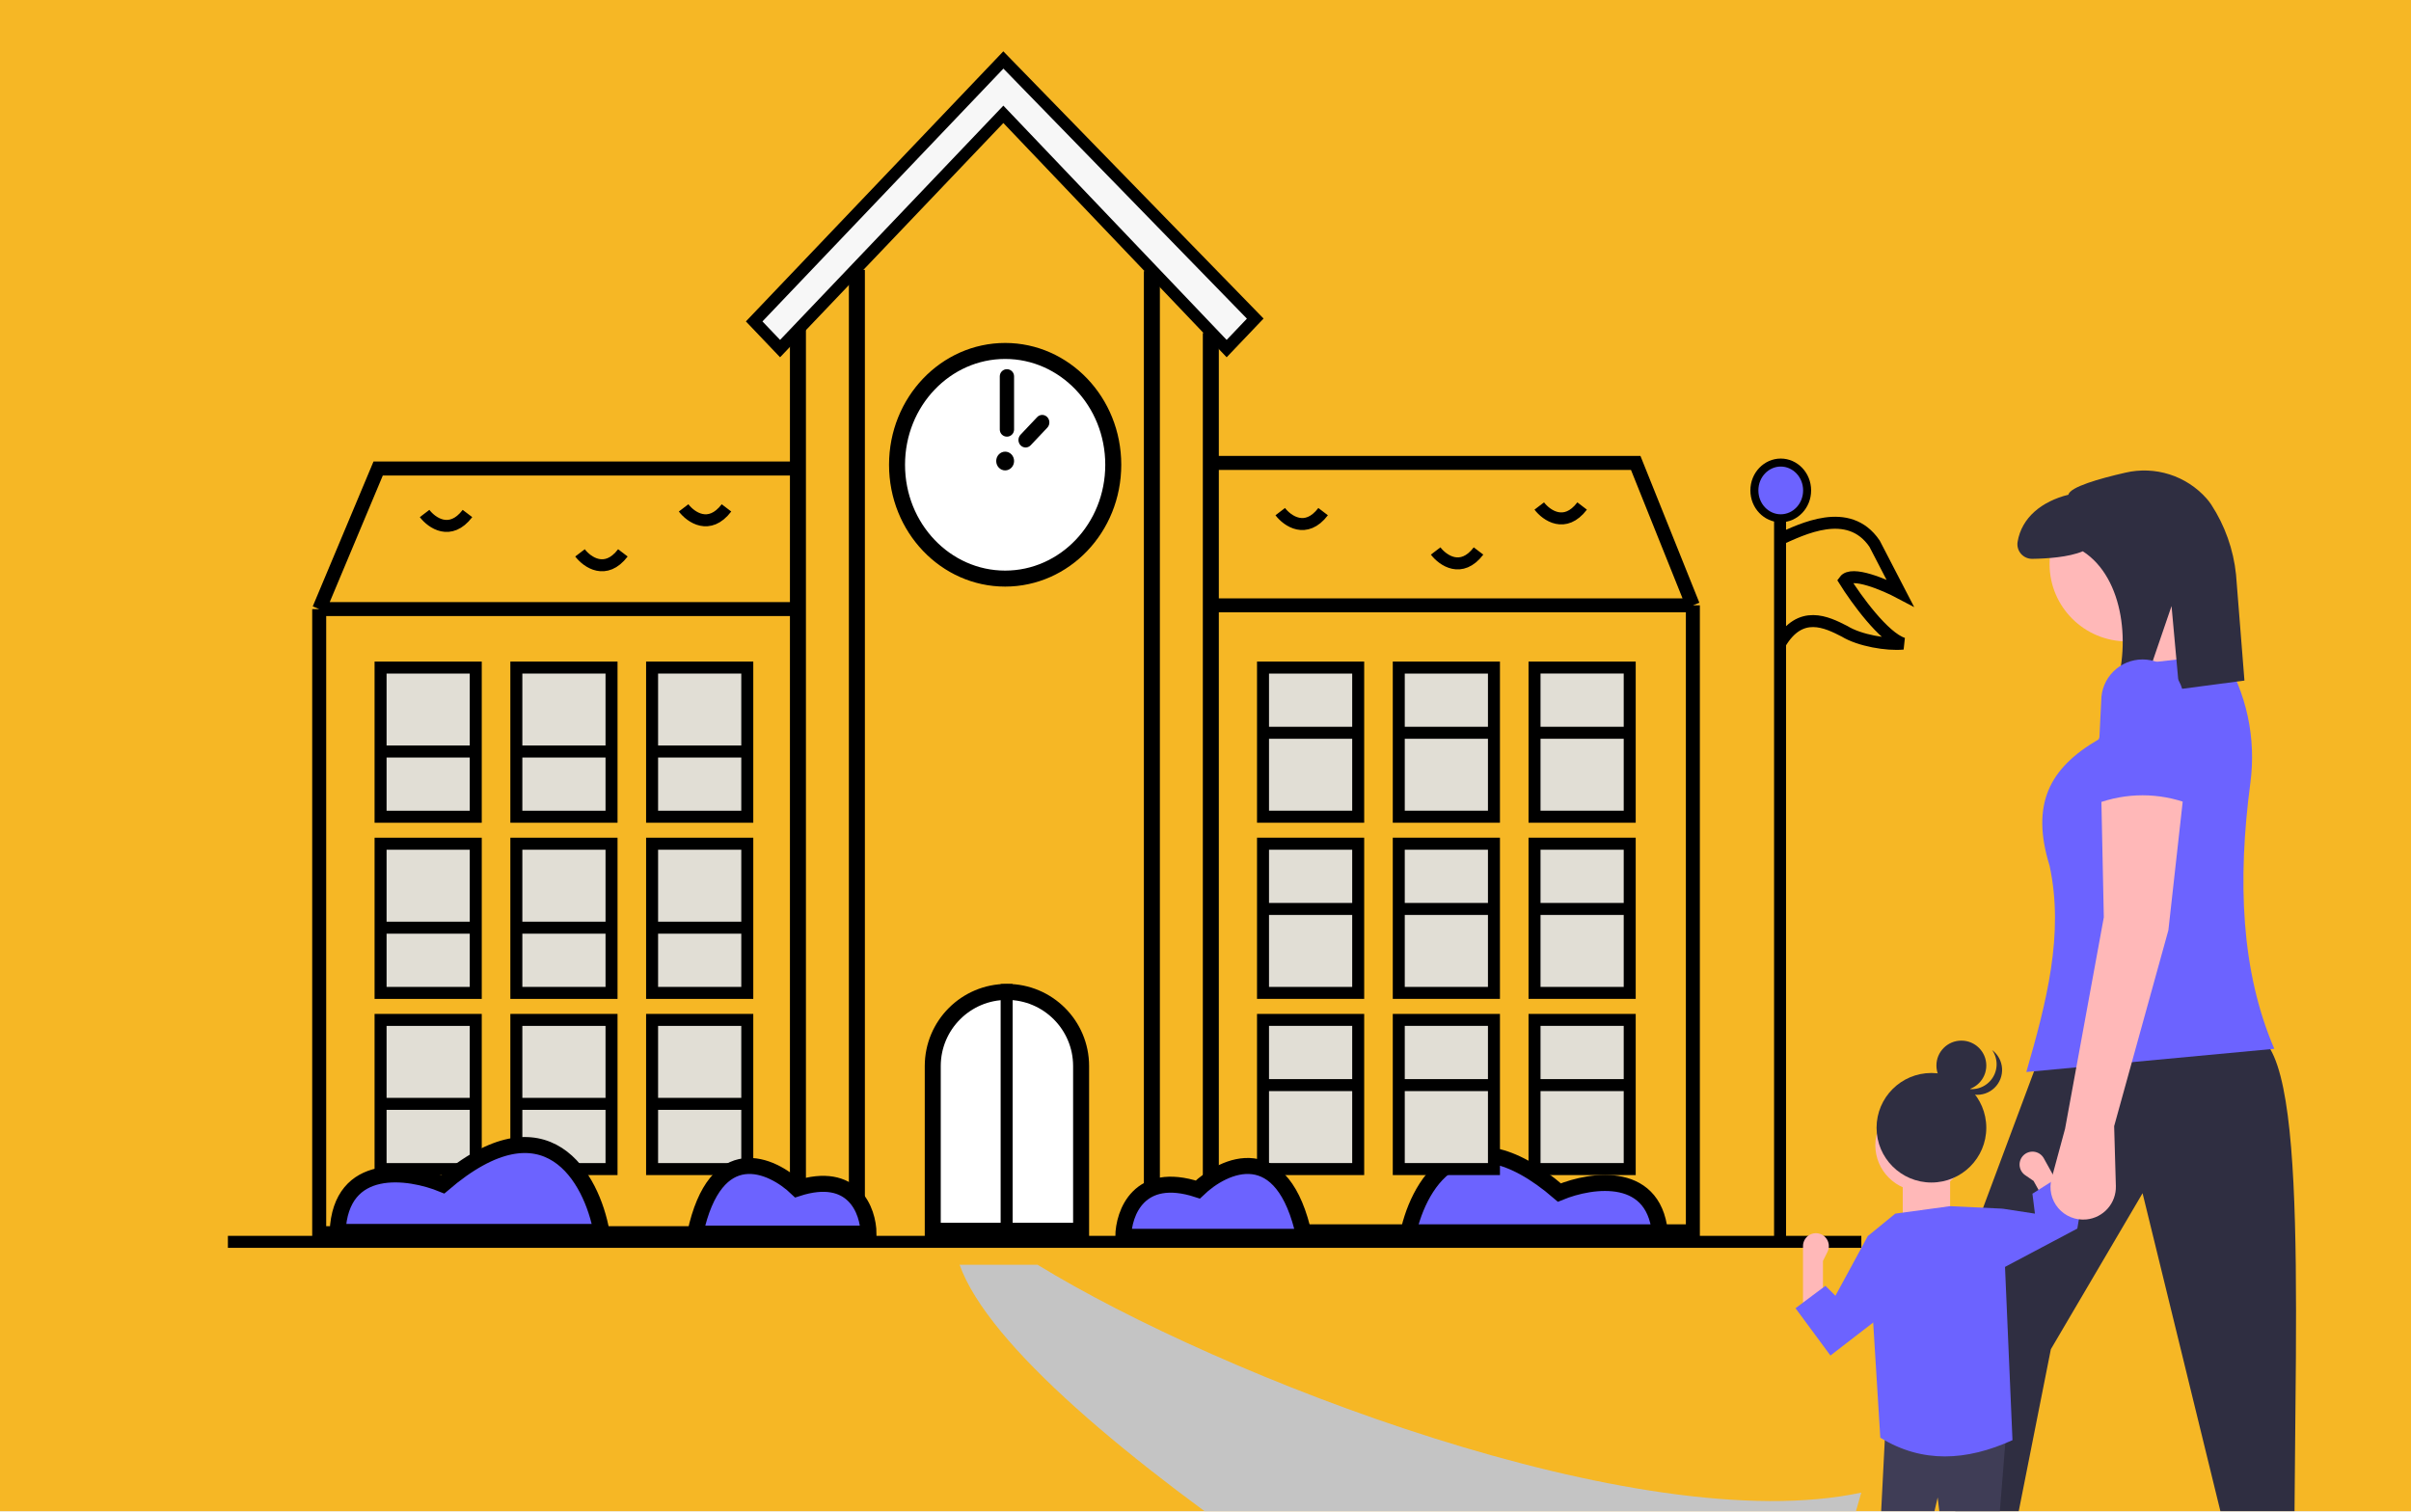
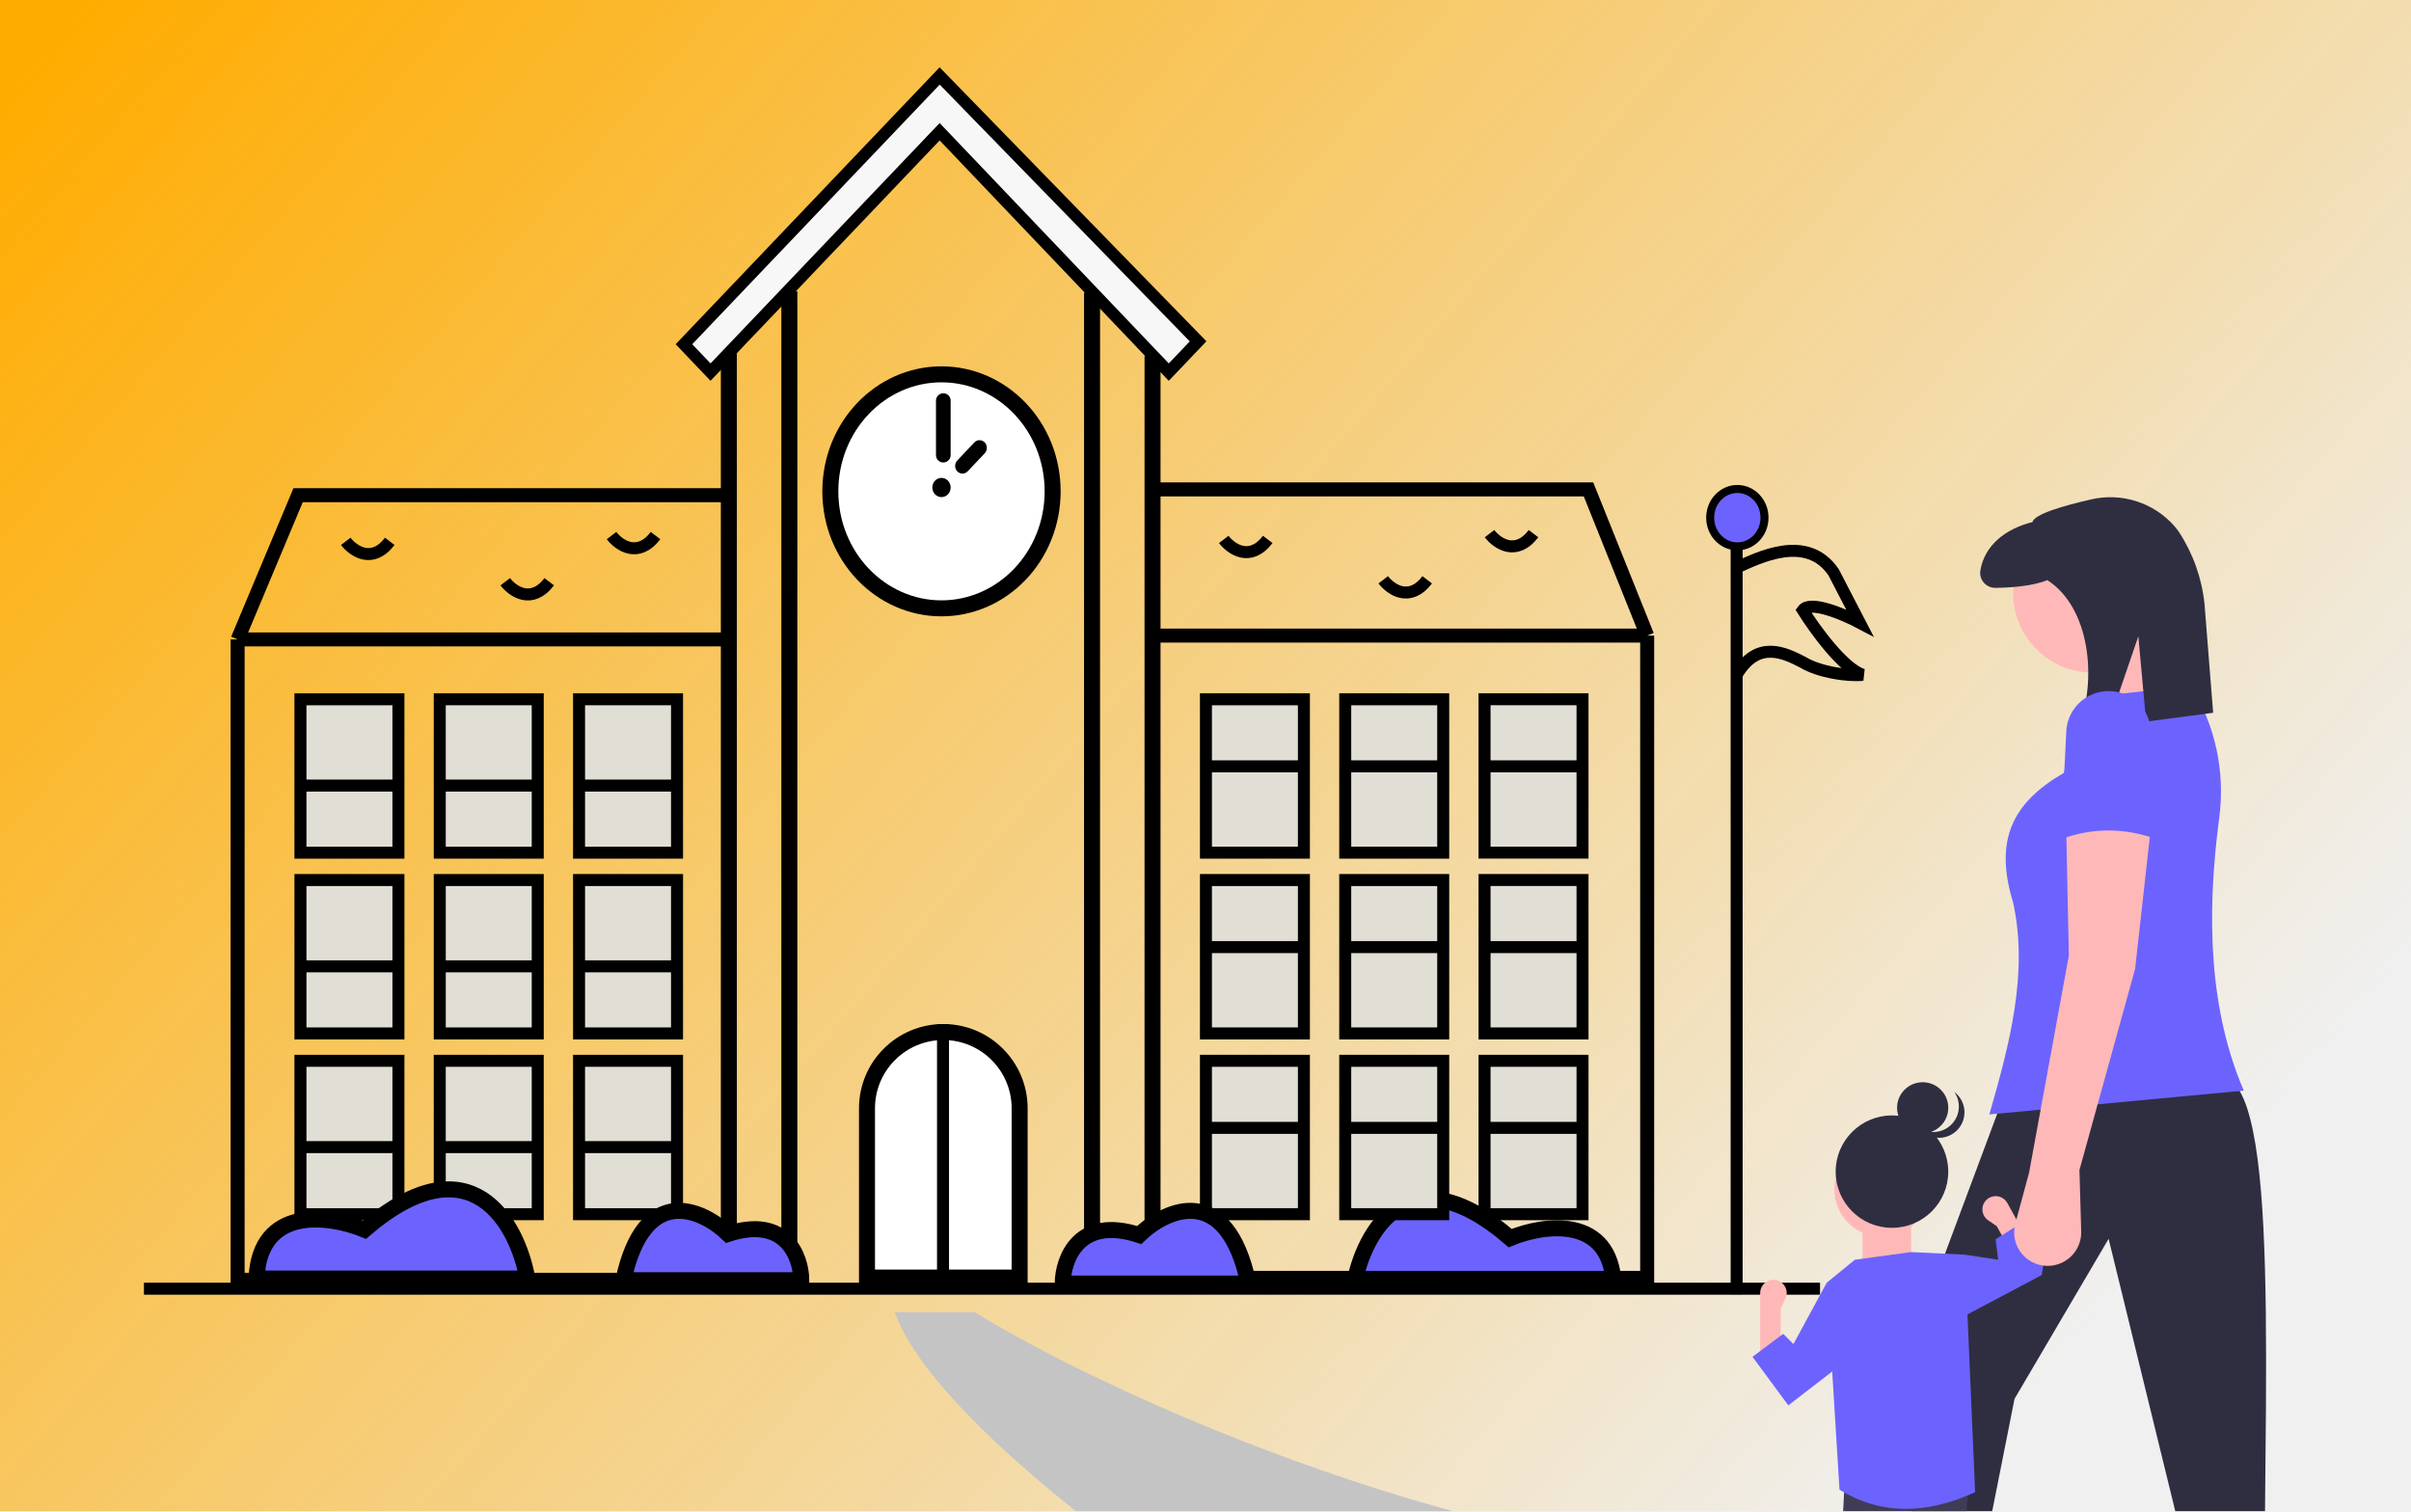
<svg xmlns="http://www.w3.org/2000/svg" width="603" height="378" viewBox="0 0 603 378" fill="none">
  <g clip-path="url(#clip0)">
-     <rect width="603" height="378" fill="#F6B725" />
-     <path d="M390.01 298.291C365.035 276.747 354.216 296.964 351.928 309.765H415.25C414.542 292.53 398.128 294.934 390.01 298.291Z" fill="#6C63FF" stroke="black" stroke-width="4" />
-     <path d="M57 310.626H465.526" stroke="black" stroke-width="3" />
-     <path d="M302.832 83.281V309.234H288.089V67.811" stroke="black" stroke-width="4" />
-     <path d="M214.309 67.503V308.926H199.566V82.504" stroke="black" stroke-width="4" />
-     <path d="M250.945 28.595L195.1 87.192L188.622 80.395L250.945 15L313.939 79.692L306.79 87.192L250.945 28.595Z" fill="#F7F7F7" stroke="black" stroke-width="3" />
-     <path d="M302.767 115.788H409.096L423.393 151.416M423.393 151.416H302.767M423.393 151.416V307.988H302.767" stroke="black" stroke-width="3.5" />
-     <path d="M199.119 117.194H94.577L79.834 152.353M79.834 152.353H199.119M79.834 152.353V308.457H198.226" stroke="black" stroke-width="3.5" />
-     <path d="M278.431 116.256C278.431 132.072 266.235 144.727 251.391 144.727C236.547 144.727 224.352 132.072 224.352 116.256C224.352 100.44 236.547 87.785 251.391 87.785C266.235 87.785 278.431 100.44 278.431 116.256Z" fill="white" stroke="black" stroke-width="4" />
-     <ellipse cx="251.392" cy="115.319" rx="2.234" ry="2.344" fill="black" />
-     <rect x="250.05" y="92.348" width="3.574" height="16.876" rx="1.787" fill="black" />
-     <rect width="3.663" height="9.715" rx="1.831" transform="matrix(0.692833 0.721098 -0.68696 0.726695 260.654 103.007)" fill="black" />
-     <rect x="95.183" y="166.982" width="23.806" height="37.315" fill="#E1DED5" stroke="black" stroke-width="3" />
-     <path d="M95.025 187.981H119.15" stroke="black" stroke-width="3" />
-     <rect x="129.14" y="166.979" width="23.806" height="37.315" fill="#E1DED5" stroke="black" stroke-width="3" />
-     <path d="M128.978 187.981H153.103" stroke="black" stroke-width="3" />
-     <rect x="163.091" y="166.979" width="23.806" height="37.315" fill="#E1DED5" stroke="black" stroke-width="3" />
-     <path d="M162.933 187.981H187.058" stroke="black" stroke-width="3" />
-     <rect x="95.184" y="211.046" width="23.806" height="37.315" fill="#E1DED5" stroke="black" stroke-width="3" />
-     <path d="M95.025 232.045H119.15" stroke="black" stroke-width="3" />
-     <rect x="129.141" y="211.044" width="23.806" height="37.315" fill="#E1DED5" stroke="black" stroke-width="3" />
-     <path d="M128.979 232.044H153.104" stroke="black" stroke-width="3" />
-     <rect x="163.092" y="211.044" width="23.806" height="37.315" fill="#E1DED5" stroke="black" stroke-width="3" />
-     <path d="M162.933 232.044H187.058" stroke="black" stroke-width="3" />
-     <rect x="95.183" y="255.112" width="23.806" height="37.315" fill="#E1DED5" stroke="black" stroke-width="3" />
-     <path d="M95.025 276.112H119.15" stroke="black" stroke-width="3" />
-     <rect x="129.14" y="255.111" width="23.806" height="37.315" fill="#E1DED5" stroke="black" stroke-width="3" />
-     <path d="M128.978 276.112H153.103" stroke="black" stroke-width="3" />
-     <rect x="163.091" y="255.111" width="23.806" height="37.315" fill="#E1DED5" stroke="black" stroke-width="3" />
-     <path d="M162.932 276.112H187.057" stroke="black" stroke-width="3" />
-     <rect x="407.598" y="292.423" width="23.806" height="37.315" transform="rotate(-180 407.598 292.423)" fill="#E1DED5" stroke="black" stroke-width="3" />
-     <path d="M407.758 271.421H383.633" stroke="black" stroke-width="3" />
-     <rect x="373.643" y="292.424" width="23.806" height="37.315" transform="rotate(-180 373.643 292.424)" fill="#E1DED5" stroke="black" stroke-width="3" />
-     <path d="M373.805 271.421H349.68" stroke="black" stroke-width="3" />
-     <rect x="339.69" y="292.424" width="23.806" height="37.315" transform="rotate(-180 339.69 292.424)" fill="#E1DED5" stroke="black" stroke-width="3" />
-     <path d="M339.851 271.421H315.725" stroke="black" stroke-width="3" />
-     <rect x="407.598" y="248.356" width="23.806" height="37.315" transform="rotate(-180 407.598 248.356)" fill="#E1DED5" stroke="black" stroke-width="3" />
-     <path d="M407.757 227.357H383.632" stroke="black" stroke-width="3" />
-     <rect x="373.643" y="248.359" width="23.806" height="37.315" transform="rotate(-180 373.643 248.359)" fill="#E1DED5" stroke="black" stroke-width="3" />
-     <path d="M373.802 227.357H349.677" stroke="black" stroke-width="3" />
-     <rect x="339.69" y="248.359" width="23.806" height="37.315" transform="rotate(-180 339.69 248.359)" fill="#E1DED5" stroke="black" stroke-width="3" />
-     <path d="M339.849 227.358H315.724" stroke="black" stroke-width="3" />
-     <rect x="407.598" y="204.289" width="23.806" height="37.315" transform="rotate(-180 407.598 204.289)" fill="#E1DED5" stroke="black" stroke-width="3" />
-     <path d="M407.757 183.29H383.632" stroke="black" stroke-width="3" />
-     <rect x="373.643" y="204.293" width="23.806" height="37.315" transform="rotate(-180 373.643 204.293)" fill="#E1DED5" stroke="black" stroke-width="3" />
-     <path d="M373.802 183.291H349.677" stroke="black" stroke-width="3" />
-     <rect x="339.69" y="204.293" width="23.806" height="37.315" transform="rotate(-180 339.69 204.293)" fill="#E1DED5" stroke="black" stroke-width="3" />
-     <path d="M339.849 183.292H315.724" stroke="black" stroke-width="3" />
-     <path d="M233.286 266.66C233.286 256.415 241.592 248.109 251.837 248.109C262.083 248.109 270.388 256.415 270.388 266.66V307.863H233.286V266.66Z" fill="white" stroke="black" stroke-width="4" />
-     <path d="M251.765 246.143L251.765 309.768" stroke="black" stroke-width="3" />
-     <path d="M384.974 126.569C386.761 128.913 391.407 132.195 395.696 126.569M359.062 137.82C360.849 140.164 365.495 143.446 369.784 137.82M320.193 127.976C321.98 130.32 326.627 133.601 330.916 127.976" stroke="black" stroke-width="3" />
-     <path d="M170.973 127.039C172.76 129.383 177.406 132.664 181.695 127.039M145.061 138.29C146.848 140.634 151.494 143.915 155.783 138.29M106.193 128.445C107.98 130.789 112.626 134.071 116.915 128.445" stroke="black" stroke-width="3" />
-     <path d="M445.202 126.37V134.832M445.202 311.985V134.832M445.202 134.832C450.454 132.524 462.295 126.37 468.834 135.986L474.613 147.14L475.211 148.294C471.335 146.243 463.132 142.755 461.332 145.217C464.208 149.833 471.16 159.449 475.961 160.987C471.96 161.372 465.083 160.218 461.332 157.91C456.831 155.602 450.304 152.371 445.202 160.987" stroke="black" stroke-width="3" />
-     <path d="M451.967 122.671C451.967 126.566 448.97 129.641 445.372 129.641C441.775 129.641 438.777 126.566 438.777 122.671C438.777 118.777 441.775 115.702 445.372 115.702C448.97 115.702 451.967 118.777 451.967 122.671Z" fill="#6C63FF" stroke="black" stroke-width="2" />
-     <path d="M299.579 297.542C284.839 292.72 281.006 303.414 280.932 309.364H326.217C320.889 284.514 306.238 291.128 299.579 297.542Z" fill="#6C63FF" stroke="black" stroke-width="4" />
-     <path d="M199.368 297.274C213.483 292.671 217.154 302.879 217.225 308.558H173.859C178.96 284.838 192.991 291.152 199.368 297.274Z" fill="#6C63FF" stroke="black" stroke-width="4" />
-     <path d="M110.75 296.239C136.784 273.866 148.063 294.861 150.448 308.154H84.439C85.177 290.256 102.287 292.753 110.75 296.239Z" fill="#6C63FF" stroke="black" stroke-width="4" />
-     <path d="M491.286 402.949L499.685 404.239L512.929 337.483L535.864 298.462L563.645 411.979L573.981 413.914C572.822 349.988 578.48 269.508 565.583 259.763L509.376 266.213L484.825 332.001L491.286 402.949Z" fill="#2F2E41" />
-     <path d="M531.987 160.436C542.691 160.436 551.368 151.773 551.368 141.086C551.368 130.4 542.691 121.737 531.987 121.737C521.282 121.737 512.605 130.4 512.605 141.086C512.605 151.773 521.282 160.436 531.987 160.436Z" fill="#FFB8B8" />
-     <path d="M559.123 170.754L535.865 174.624L530.05 153.984L546.848 148.824L559.123 170.754Z" fill="#FFB8B8" />
-     <path d="M568.812 262.341L506.79 268.146C511.763 250.885 516.318 233.685 512.605 216.547C507.889 201.247 512.441 192.148 524.88 184.943L533.279 166.238L555.891 163.658C561.879 173.27 564.328 184.663 562.819 195.882C559.597 220.277 560.467 242.914 568.812 262.341Z" fill="#6C63FF" />
-     <path d="M531.551 118.233C525.083 119.709 517.72 121.799 517.308 123.742C510.654 125.416 505.631 129.426 504.606 135.538C504.52 136.067 504.551 136.607 504.698 137.122C504.844 137.637 505.102 138.114 505.452 138.519C505.803 138.923 506.238 139.246 506.728 139.465C507.217 139.684 507.749 139.793 508.285 139.784C511.903 139.737 517.335 139.391 520.922 137.896C531.343 144.599 533.092 162.032 528.541 173.899L535.702 173.244L543.111 151.592L545.003 172.393L561.344 170.236L559.239 143.712C558.592 137.46 556.461 131.453 553.023 126.188C552.666 125.66 552.275 125.154 551.853 124.675C549.367 121.872 546.167 119.792 542.593 118.658C539.018 117.524 535.202 117.377 531.551 118.233V118.233Z" fill="#2F2E41" />
-     <path d="M467.777 431.218H471.519L484.617 374.555L491.478 431.841H495.844L501.769 358.054L471.519 357.743L467.777 431.218Z" fill="#3F3D56" />
-     <path d="M450.937 327.231H455.926V315.4L457.061 313.134C457.289 312.679 457.406 312.177 457.403 311.668C457.399 311.16 457.275 310.659 457.041 310.208C456.807 309.756 456.47 309.366 456.056 309.069C455.643 308.773 455.165 308.578 454.661 308.5V308.5C454.2 308.43 453.73 308.459 453.282 308.587C452.833 308.715 452.418 308.938 452.064 309.241C451.711 309.544 451.427 309.92 451.232 310.342C451.037 310.765 450.937 311.225 450.937 311.69V327.231V327.231Z" fill="#FFB8B8" />
-     <path d="M480.564 297.965C486.937 297.965 492.103 292.808 492.103 286.446C492.103 280.084 486.937 274.927 480.564 274.927C474.192 274.927 469.026 280.084 469.026 286.446C469.026 292.808 474.192 297.965 480.564 297.965Z" fill="#FFB8B8" />
-     <path d="M475.885 306.061H487.736V292.363H475.885V306.061Z" fill="#FFB8B8" />
-     <path d="M470.271 359.61C480.76 366.073 491.85 365.441 503.328 360.233L500.833 302.325L487.735 301.702L474.013 303.57L467.152 309.174L470.271 359.61Z" fill="#6C63FF" />
-     <path d="M457.797 339.06L471.519 328.475L467.153 309.172L459.045 324.116L456.55 321.625L449.065 327.229L457.797 339.06Z" fill="#6C63FF" />
-     <path d="M518.709 303.318L514.345 305.733L508.6 295.385L506.507 293.952C506.087 293.665 505.741 293.282 505.497 292.836C505.253 292.389 505.118 291.892 505.104 291.383C505.089 290.875 505.195 290.371 505.412 289.911C505.63 289.451 505.953 289.049 506.356 288.738V288.738C506.725 288.453 507.151 288.251 507.605 288.146C508.059 288.041 508.53 288.035 508.987 288.129C509.444 288.223 509.874 288.414 510.25 288.69C510.626 288.965 510.937 289.319 511.163 289.726L512.964 292.971L518.709 303.318Z" fill="#FFB8B8" />
-     <path d="M494.286 320.693L510.847 311.917L519.547 307.306L520.794 299.834L515.181 294.23L508.32 298.589L508.944 303.57L500.835 302.325L494.286 320.693Z" fill="#6C63FF" />
-     <path d="M483.058 295.787C490.636 295.787 496.779 289.654 496.779 282.088C496.779 274.522 490.636 268.389 483.058 268.389C475.479 268.389 469.336 274.522 469.336 282.088C469.336 289.654 475.479 295.787 483.058 295.787Z" fill="#2F2E41" />
-     <path d="M490.544 272.746C493.989 272.746 496.781 269.959 496.781 266.52C496.781 263.081 493.989 260.293 490.544 260.293C487.099 260.293 484.307 263.081 484.307 266.52C484.307 269.959 487.099 272.746 490.544 272.746Z" fill="#2F2E41" />
-     <path d="M490.24 271.726C491.477 272.371 492.894 272.582 494.265 272.328C495.637 272.074 496.883 271.367 497.805 270.323C498.727 269.278 499.271 267.954 499.351 266.564C499.431 265.174 499.042 263.797 498.245 262.654C498.967 263.195 499.561 263.887 499.989 264.68C500.416 265.474 500.665 266.351 500.72 267.25C500.775 268.149 500.633 269.05 500.305 269.889C499.977 270.728 499.47 271.487 498.82 272.111C498.169 272.736 497.391 273.212 496.538 273.507C495.686 273.802 494.779 273.909 493.881 273.819C492.983 273.73 492.115 273.447 491.337 272.991C490.559 272.534 489.89 271.914 489.376 271.173C489.648 271.381 489.937 271.566 490.24 271.726V271.726Z" fill="#2F2E41" />
-     <path d="M528.756 281.692L529.185 296.666C529.244 298.73 528.517 300.74 527.151 302.29C525.786 303.841 523.882 304.817 521.824 305.023C520.506 305.154 519.175 304.964 517.947 304.469C516.719 303.973 515.629 303.188 514.773 302.179C513.916 301.17 513.317 299.969 513.029 298.678C512.74 297.387 512.77 296.046 513.116 294.769L516.481 282.337L526.172 229.448L525.526 198.489L546.2 197.844L542.323 232.673L528.756 281.692Z" fill="#FFB8B8" />
-     <path d="M547.494 201.067C540.004 198.218 531.726 198.218 524.236 201.067L525.528 175.267C525.528 172.53 526.617 169.906 528.556 167.97C530.494 166.035 533.123 164.948 535.865 164.948V164.948C538.607 164.948 541.236 166.035 543.174 167.97C545.113 169.906 546.202 172.53 546.202 175.267L547.494 201.067Z" fill="#6C63FF" />
-     <path d="M465.513 373.349C409.943 385.263 304.832 344.186 259.5 316.358L240 316.358C254.37 356.749 381.907 433.808 440.032 462.289L465.513 373.349Z" fill="#C4C4C4" />
+     <rect width="603" height="378" fill="url(#paint0_linear)" />
+     <path d="M377.708 309.69C352.081 287.584 340.979 308.329 338.631 321.464H403.607C402.88 303.779 386.038 306.246 377.708 309.69Z" fill="#6C63FF" stroke="black" stroke-width="4" />
+     <path d="M36 322.347H455.196" stroke="black" stroke-width="3" />
+     <path d="M288.253 89.064V320.919H273.125V73.191" stroke="black" stroke-width="4" />
+     <path d="M197.418 72.875V320.603H182.29V88.268" stroke="black" stroke-width="4" />
+     <path d="M235.011 32.95L177.707 93.078L171.06 86.103L235.011 19L299.65 85.381L292.315 93.078L235.011 32.95Z" fill="#F7F7F7" stroke="black" stroke-width="3" />
+     <path d="M288.186 122.421H397.293L411.963 158.979M411.963 158.979H288.186M411.963 158.979V319.641H288.186" stroke="black" stroke-width="3.5" />
+     <path d="M181.831 123.863H74.558L59.43 159.94M59.43 159.94H181.831M59.43 159.94V320.122H180.914" stroke="black" stroke-width="3.5" />
+     <path d="M263.267 122.901C263.267 139.156 250.731 152.167 235.469 152.167C220.206 152.167 207.67 139.156 207.67 122.901C207.67 106.645 220.206 93.634 235.469 93.634C250.731 93.634 263.267 106.645 263.267 122.901Z" fill="white" stroke="black" stroke-width="4" />
+     <ellipse cx="235.469" cy="121.939" rx="2.292" ry="2.405" fill="black" />
+     <rect x="234.092" y="98.369" width="3.667" height="17.317" rx="1.834" fill="black" />
+     <rect width="3.758" height="9.969" rx="1.879" transform="matrix(0.692833 0.721098 -0.68696 0.726695 244.974 109.306)" fill="black" />
+     <rect x="75.141" y="174.913" width="24.506" height="38.368" fill="#E1DED5" stroke="black" stroke-width="3" />
+     <path d="M75.018 196.499H99.774" stroke="black" stroke-width="3" />
+     <rect x="109.985" y="174.91" width="24.506" height="38.368" fill="#E1DED5" stroke="black" stroke-width="3" />
+     <path d="M109.858 196.499H134.614" stroke="black" stroke-width="3" />
+     <rect x="144.823" y="174.91" width="24.506" height="38.368" fill="#E1DED5" stroke="black" stroke-width="3" />
+     <path d="M144.699 196.499H169.455" stroke="black" stroke-width="3" />
+     <rect x="75.143" y="220.127" width="24.506" height="38.368" fill="#E1DED5" stroke="black" stroke-width="3" />
+     <path d="M75.018 241.714H99.773" stroke="black" stroke-width="3" />
+     <rect x="109.986" y="220.125" width="24.506" height="38.368" fill="#E1DED5" stroke="black" stroke-width="3" />
+     <path d="M109.859 241.713H134.615" stroke="black" stroke-width="3" />
+     <rect x="144.824" y="220.125" width="24.506" height="38.368" fill="#E1DED5" stroke="black" stroke-width="3" />
+     <path d="M144.7 241.713H169.455" stroke="black" stroke-width="3" />
+     <rect x="75.141" y="265.344" width="24.506" height="38.368" fill="#E1DED5" stroke="black" stroke-width="3" />
+     <path d="M75.018 286.932H99.773" stroke="black" stroke-width="3" />
+     <rect x="109.985" y="265.343" width="24.506" height="38.368" fill="#E1DED5" stroke="black" stroke-width="3" />
+     <path d="M109.858 286.932H134.614" stroke="black" stroke-width="3" />
+     <rect x="144.822" y="265.343" width="24.506" height="38.368" fill="#E1DED5" stroke="black" stroke-width="3" />
+     <path d="M144.699 286.932H169.454" stroke="black" stroke-width="3" />
+     <rect x="395.795" y="303.708" width="24.506" height="38.368" transform="rotate(-180 395.795 303.708)" fill="#E1DED5" stroke="black" stroke-width="3" />
+     <path d="M395.919 282.119H371.164" stroke="black" stroke-width="3" />
+     <rect x="360.953" y="303.709" width="24.506" height="38.368" transform="rotate(-180 360.953 303.709)" fill="#E1DED5" stroke="black" stroke-width="3" />
+     <path d="M361.079 282.119H336.324" stroke="black" stroke-width="3" />
+     <rect x="326.113" y="303.709" width="24.506" height="38.368" transform="rotate(-180 326.113 303.709)" fill="#E1DED5" stroke="black" stroke-width="3" />
+     <path d="M326.238 282.119H301.483" stroke="black" stroke-width="3" />
+     <rect x="395.795" y="258.49" width="24.506" height="38.368" transform="rotate(-180 395.795 258.49)" fill="#E1DED5" stroke="black" stroke-width="3" />
+     <path d="M395.918 236.904H371.163" stroke="black" stroke-width="3" />
+     <rect x="360.953" y="258.493" width="24.506" height="38.368" transform="rotate(-180 360.953 258.493)" fill="#E1DED5" stroke="black" stroke-width="3" />
+     <path d="M361.077 236.903H336.322" stroke="black" stroke-width="3" />
+     <rect x="326.113" y="258.493" width="24.506" height="38.368" transform="rotate(-180 326.113 258.493)" fill="#E1DED5" stroke="black" stroke-width="3" />
+     <path d="M326.237 236.904H301.482" stroke="black" stroke-width="3" />
+     <rect x="395.795" y="213.272" width="24.506" height="38.368" transform="rotate(-180 395.795 213.272)" fill="#E1DED5" stroke="black" stroke-width="3" />
+     <path d="M395.918 191.686H371.163" stroke="black" stroke-width="3" />
+     <rect x="360.953" y="213.276" width="24.506" height="38.368" transform="rotate(-180 360.953 213.276)" fill="#E1DED5" stroke="black" stroke-width="3" />
+     <path d="M361.077 191.687H336.322" stroke="black" stroke-width="3" />
+     <rect x="326.113" y="213.276" width="24.506" height="38.368" transform="rotate(-180 326.113 213.276)" fill="#E1DED5" stroke="black" stroke-width="3" />
+     <path d="M326.237 191.688H301.482" stroke="black" stroke-width="3" />
+     <path d="M216.838 277.233C216.838 266.691 225.384 258.145 235.926 258.145C246.468 258.145 255.014 266.691 255.014 277.233V319.565H216.838V277.233Z" fill="white" stroke="black" stroke-width="4" />
+     <path d="M235.852 256.18L235.852 321.467" stroke="black" stroke-width="3" />
+     <path d="M372.54 133.484C374.374 135.889 379.142 139.256 383.543 133.484M345.951 145.028C347.785 147.433 352.553 150.8 356.954 145.028M306.068 134.927C307.901 137.332 312.669 140.699 317.07 134.927" stroke="black" stroke-width="3" />
+     <path d="M152.95 133.965C154.784 136.37 159.551 139.738 163.952 133.965M126.361 145.51C128.195 147.915 132.962 151.282 137.363 145.51M86.477 135.408C88.311 137.813 93.079 141.181 97.48 135.408" stroke="black" stroke-width="3" />
+     <path d="M434.342 133.278V141.961M434.342 323.742V141.961M434.342 141.961C439.73 139.593 451.881 133.278 458.591 143.146L464.521 154.591L465.134 155.775C461.157 153.67 452.74 150.092 450.893 152.618C453.844 157.354 460.977 167.221 465.904 168.8C461.798 169.195 454.742 168.011 450.893 165.643C446.274 163.275 439.576 159.959 434.342 168.8" stroke="black" stroke-width="3" />
+     <path d="M441.31 129.484C441.31 133.494 438.223 136.661 434.516 136.661C430.809 136.661 427.723 133.494 427.723 129.484C427.723 125.474 430.809 122.306 434.516 122.306C438.223 122.306 441.31 125.474 441.31 129.484Z" fill="#6C63FF" stroke="black" stroke-width="2" />
+     <path d="M284.915 308.921C269.79 303.974 265.857 314.947 265.781 321.052H312.249C306.782 295.554 291.748 302.341 284.915 308.921Z" fill="#6C63FF" stroke="black" stroke-width="4" />
+     <path d="M182.087 308.646C196.571 303.924 200.337 314.398 200.41 320.226H155.911C161.146 295.886 175.543 302.365 182.087 308.646Z" fill="#6C63FF" stroke="black" stroke-width="4" />
+     <path d="M91.154 307.584C117.868 284.628 129.441 306.17 131.888 319.811H64.156C64.913 301.446 82.47 304.008 91.154 307.584Z" fill="#6C63FF" stroke="black" stroke-width="4" />
+     <path d="M481.629 417.082L490.247 418.406L503.837 349.906L527.372 309.866L555.878 426.347L566.485 428.333C565.295 362.738 571.101 280.156 557.867 270.156L500.191 276.774L475 344.281L481.629 417.082Z" fill="#2F2E41" />
+     <path d="M523.393 168.234C534.377 168.234 543.281 159.345 543.281 148.38C543.281 137.414 534.377 128.525 523.393 128.525C512.409 128.525 503.505 137.414 503.505 148.38C503.505 159.345 512.409 168.234 523.393 168.234Z" fill="#FFB8B8" />
+     <path d="M551.238 178.822L527.372 182.793L521.406 161.614L538.642 156.32L551.238 178.822Z" fill="#FFB8B8" />
+     <path d="M561.18 272.801L497.539 278.757C502.641 261.046 507.315 243.397 503.505 225.811C498.666 210.112 503.337 200.775 516.101 193.382L524.719 174.189L547.922 171.541C554.066 181.404 556.579 193.095 555.03 204.606C551.724 229.639 552.617 252.867 561.18 272.801Z" fill="#6C63FF" />
+     <path d="M522.946 124.93C516.309 126.444 508.754 128.589 508.33 130.582C501.503 132.3 496.349 136.414 495.297 142.687C495.209 143.229 495.241 143.784 495.391 144.312C495.541 144.84 495.806 145.33 496.166 145.745C496.526 146.16 496.972 146.492 497.474 146.716C497.976 146.94 498.522 147.052 499.072 147.043C502.785 146.996 508.359 146.64 512.04 145.106C522.732 151.984 524.527 169.873 519.858 182.049L527.206 181.377L534.808 159.16L536.749 180.504L553.517 178.29L551.358 151.074C550.694 144.659 548.507 138.494 544.979 133.092C544.612 132.55 544.212 132.031 543.779 131.54C541.228 128.663 537.944 126.529 534.276 125.365C530.608 124.202 526.693 124.051 522.946 124.93Z" fill="#2F2E41" />
+     <path d="M457.506 446.089H461.346L474.786 387.946L481.826 446.728H486.306L492.386 371.014L461.346 370.695L457.506 446.089Z" fill="#3F3D56" />
+     <path d="M440.226 339.386H445.346V327.247L446.511 324.921C446.744 324.454 446.864 323.939 446.861 323.417C446.857 322.895 446.73 322.382 446.49 321.918C446.25 321.455 445.904 321.055 445.479 320.75C445.055 320.446 444.564 320.246 444.048 320.166C443.575 320.094 443.092 320.124 442.632 320.255C442.172 320.386 441.746 320.615 441.383 320.926C441.02 321.237 440.729 321.623 440.529 322.056C440.329 322.49 440.226 322.962 440.226 323.44V339.386Z" fill="#FFB8B8" />
+     <path d="M470.628 309.356C477.167 309.356 482.468 304.064 482.468 297.536C482.468 291.008 477.167 285.716 470.628 285.716C464.089 285.716 458.788 291.008 458.788 297.536C458.788 304.064 464.089 309.356 470.628 309.356Z" fill="#FFB8B8" />
+     <path d="M465.826 317.664H477.986V303.607H465.826V317.664Z" fill="#FFB8B8" />
+     <path d="M460.065 372.611C470.829 379.243 482.208 378.594 493.985 373.25L491.425 313.829L477.985 313.19L463.905 315.107L456.865 320.858L460.065 372.611Z" fill="#6C63FF" />
+     <path d="M447.266 351.524L461.346 340.663L456.866 320.856L448.546 336.19L445.986 333.634L438.306 339.385L447.266 351.524Z" fill="#6C63FF" />
+     <path d="M509.769 314.849L505.29 317.327L499.396 306.709L497.248 305.238C496.817 304.943 496.461 304.551 496.211 304.093C495.961 303.635 495.823 303.124 495.808 302.602C495.793 302.081 495.901 301.563 496.125 301.091C496.348 300.62 496.68 300.207 497.093 299.888C497.471 299.596 497.908 299.388 498.374 299.281C498.84 299.173 499.324 299.167 499.793 299.263C500.261 299.359 500.703 299.555 501.089 299.838C501.474 300.121 501.794 300.484 502.025 300.901L503.874 304.231L509.769 314.849Z" fill="#FFB8B8" />
+     <path d="M484.708 332.678L501.701 323.672L510.628 318.941L511.908 311.274L506.148 305.523L499.108 309.996L499.748 315.107L491.428 313.829L484.708 332.678Z" fill="#6C63FF" />
+     <path d="M473.186 307.121C480.962 307.121 487.266 300.828 487.266 293.064C487.266 285.301 480.962 279.008 473.186 279.008C465.41 279.008 459.106 285.301 459.106 293.064C459.106 300.828 465.41 307.121 473.186 307.121Z" fill="#2F2E41" />
+     <path d="M480.868 283.479C484.402 283.479 487.268 280.618 487.268 277.089C487.268 273.56 484.402 270.7 480.868 270.7C477.333 270.7 474.468 273.56 474.468 277.089C474.468 280.618 477.333 283.479 480.868 283.479Z" fill="#2F2E41" />
+     <path d="M480.556 282.432C481.825 283.093 483.279 283.31 484.686 283.049C486.094 282.788 487.372 282.064 488.318 280.991C489.265 279.919 489.823 278.561 489.905 277.135C489.987 275.708 489.587 274.295 488.77 273.122C489.51 273.678 490.121 274.388 490.559 275.202C490.997 276.016 491.254 276.916 491.31 277.839C491.366 278.762 491.22 279.686 490.884 280.547C490.547 281.408 490.027 282.186 489.36 282.827C488.692 283.468 487.894 283.957 487.019 284.259C486.144 284.562 485.213 284.671 484.292 284.58C483.37 284.488 482.48 284.198 481.682 283.729C480.884 283.26 480.197 282.624 479.669 281.864C479.949 282.078 480.246 282.267 480.556 282.432Z" fill="#2F2E41" />
+     <path d="M520.078 292.658L520.518 308.023C520.579 310.141 519.833 312.203 518.431 313.794C517.03 315.385 515.077 316.387 512.965 316.598C511.612 316.733 510.247 316.538 508.987 316.03C507.726 315.521 506.608 314.715 505.729 313.68C504.85 312.645 504.236 311.412 503.94 310.087C503.644 308.763 503.674 307.386 504.029 306.076L507.482 293.319L517.426 239.049L516.764 207.282L537.977 206.62L534 242.359L520.078 292.658Z" fill="#FFB8B8" />
+     <path d="M539.305 209.927C531.62 207.004 523.126 207.004 515.44 209.927L516.766 183.453C516.766 180.645 517.883 177.952 519.872 175.966C521.862 173.98 524.559 172.864 527.373 172.864C530.186 172.864 532.884 173.98 534.873 175.966C536.862 177.952 537.98 180.645 537.98 183.453L539.305 209.927Z" fill="#6C63FF" />
+     <path d="M455.184 386.709C398.162 398.934 290.305 356.784 243.789 328.229L223.78 328.229C238.525 369.675 369.393 448.747 429.036 477.972L455.184 386.709Z" fill="#C4C4C4" />
  </g>
  <defs>
+     <linearGradient id="paint0_linear" x1="3.20062e-07" y1="25" x2="451.5" y2="414" gradientUnits="userSpaceOnUse">
+       <stop stop-color="#FFAC00" />
+       <stop offset="0.745" stop-color="#FAAF13" stop-opacity="0.283" />
+       <stop offset="1" stop-color="#F6B225" stop-opacity="0" />
+     </linearGradient>
    <clipPath id="clip0">
      <rect width="603" height="378" fill="white" />
    </clipPath>
  </defs>
</svg>
